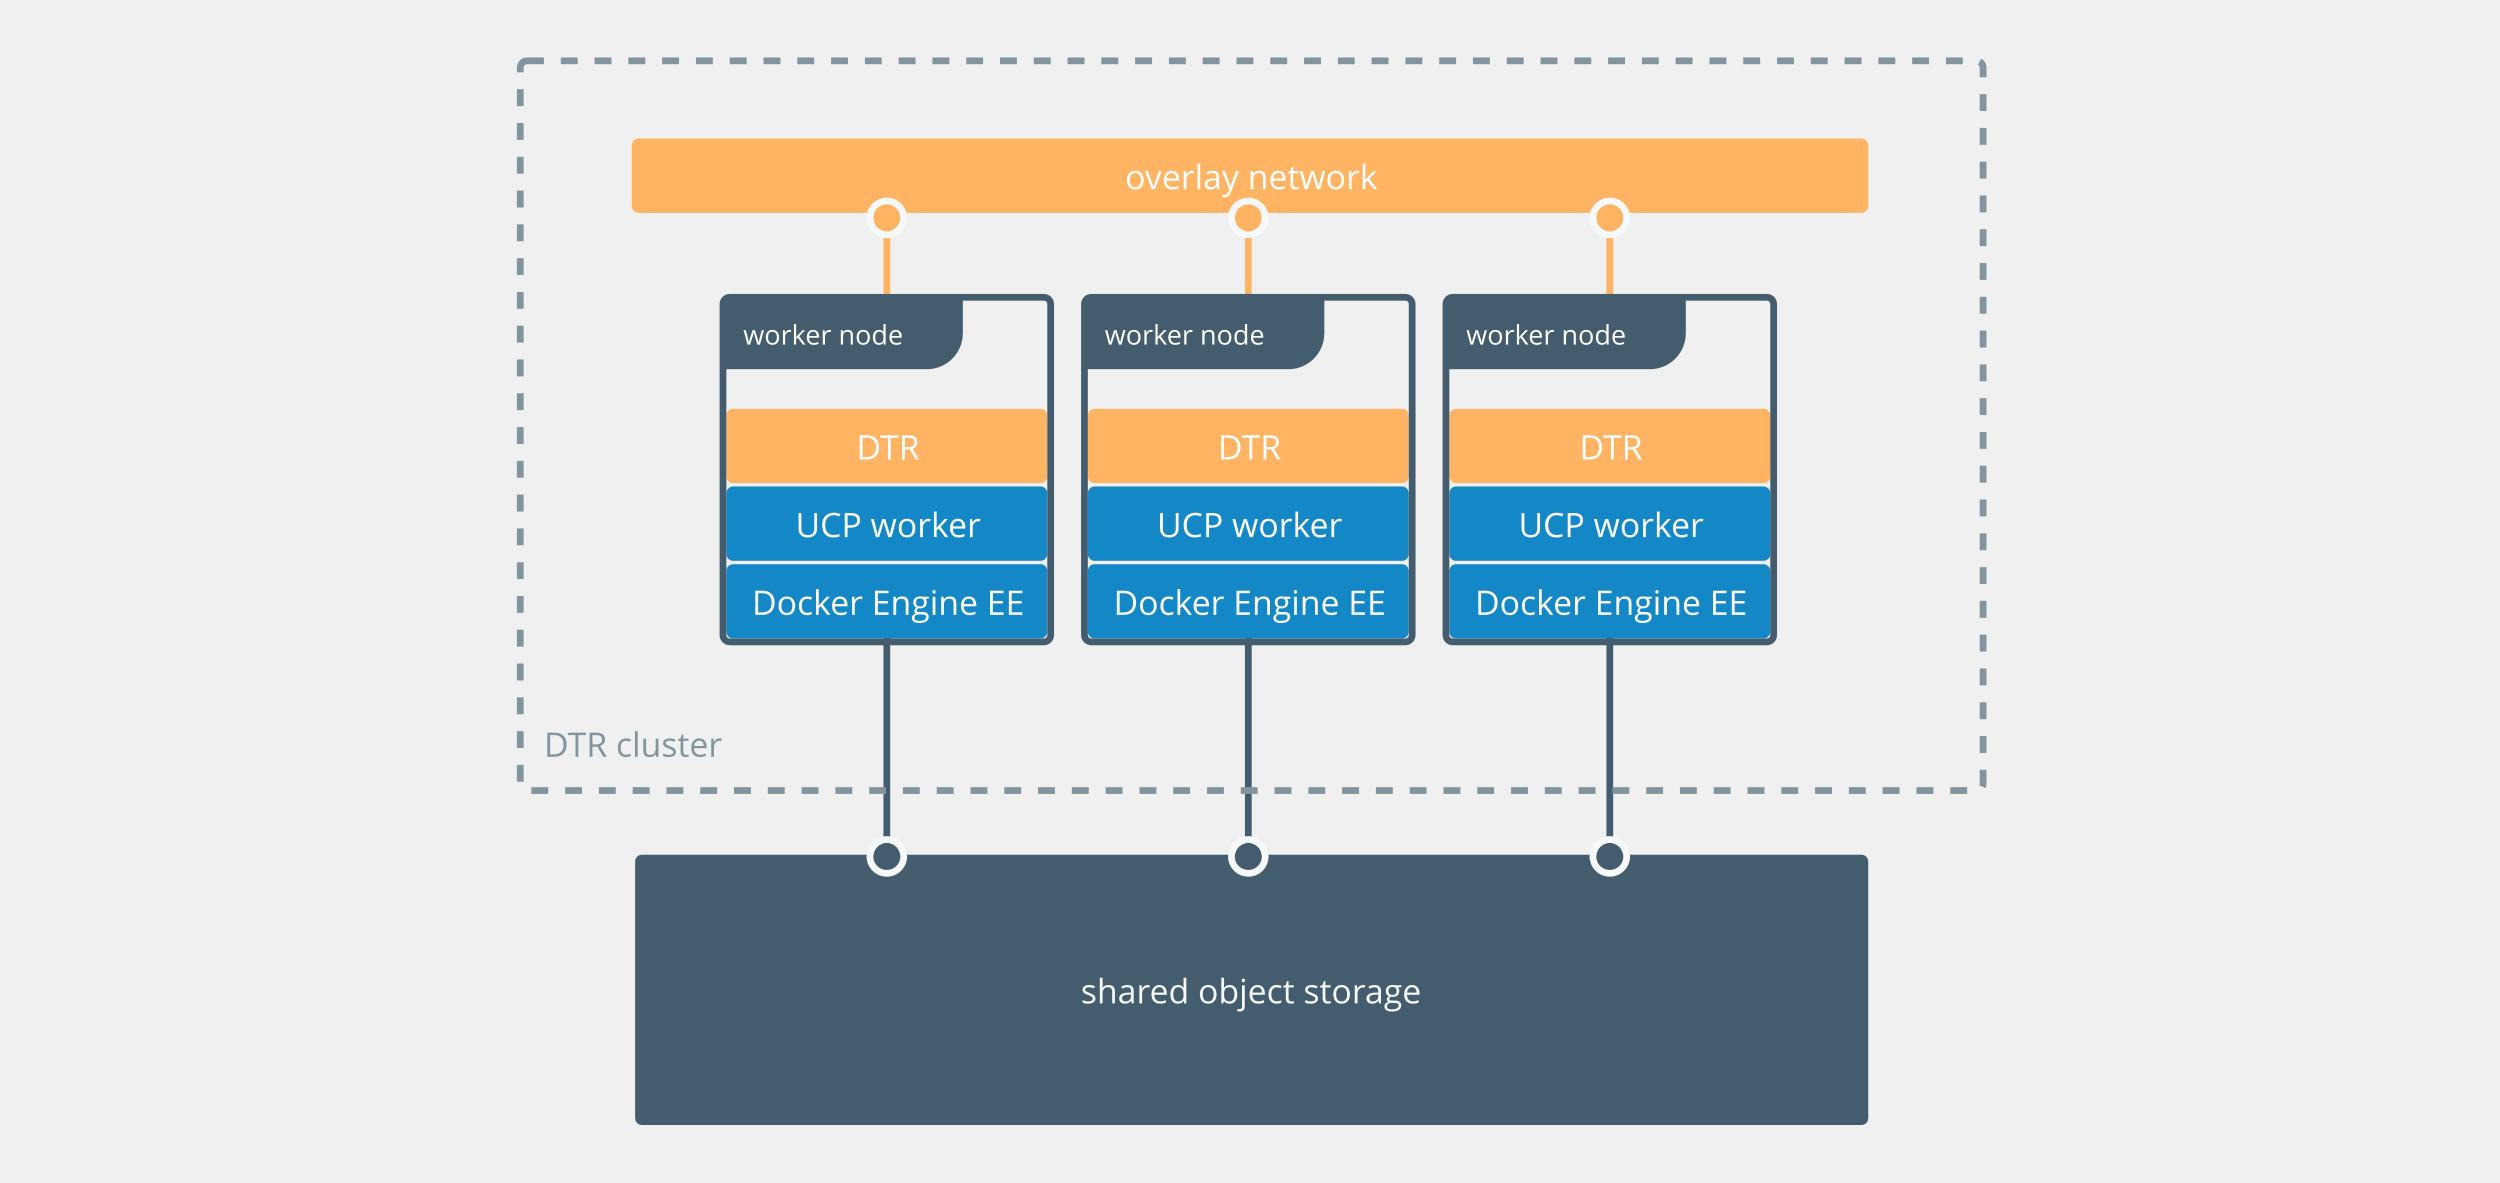
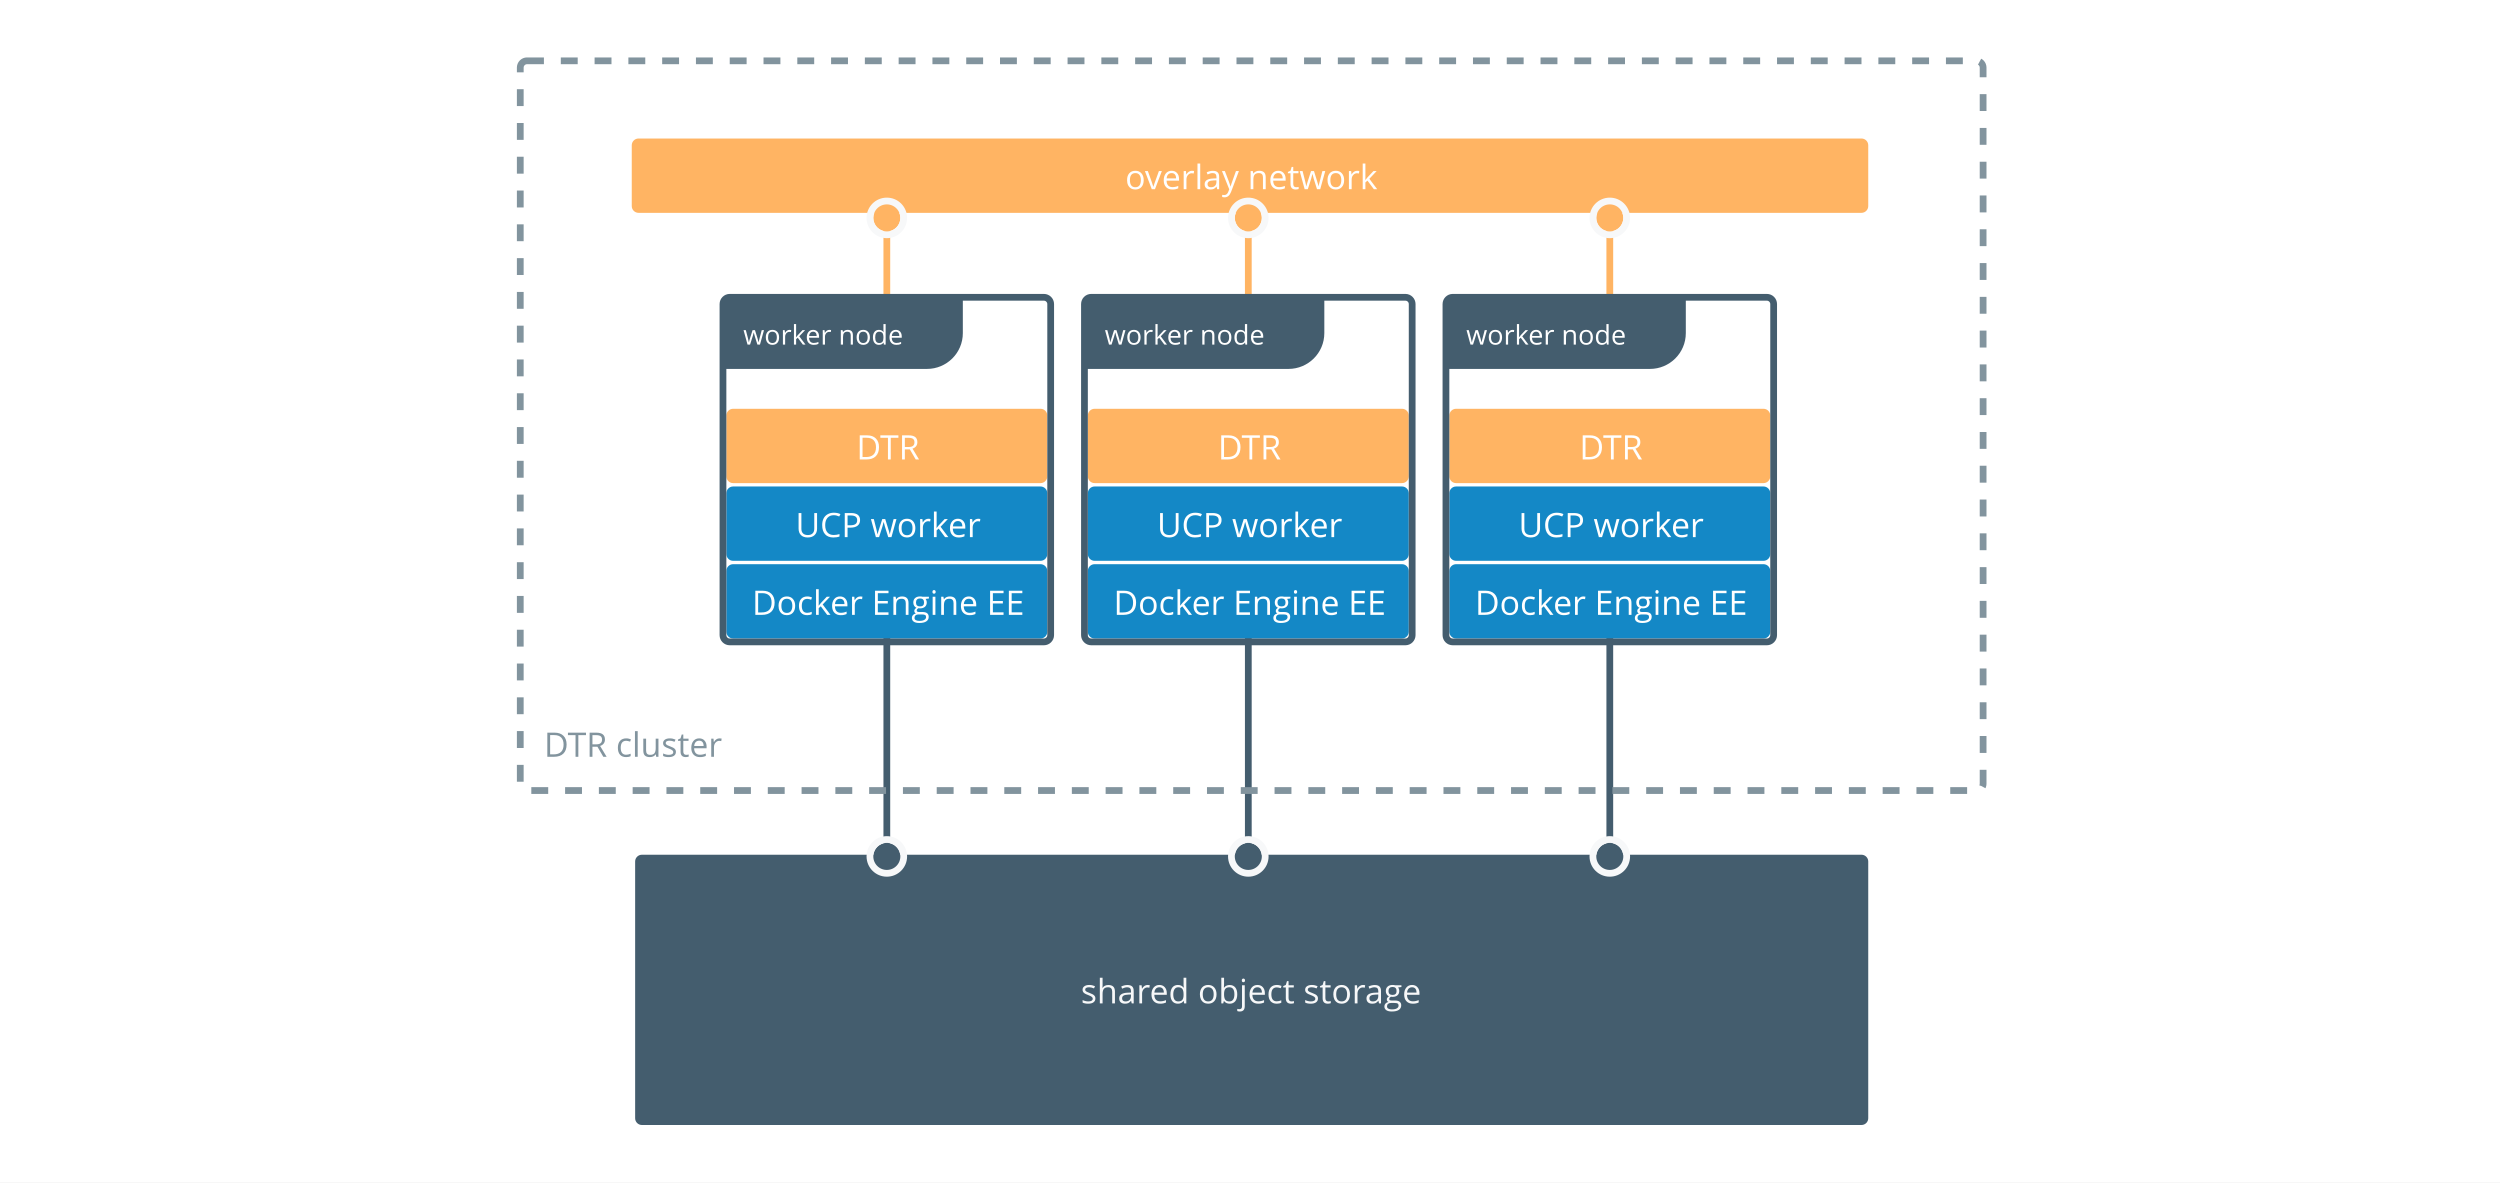
- <svg xmlns="http://www.w3.org/2000/svg" xmlns:xlink="http://www.w3.org/1999/xlink" width="740px" height="350px" viewBox="0 0 740 350" version="1.1">
-   <defs>
-     <circle id="path-1" cx="4" cy="4" r="4" />
-     <circle id="path-2" cx="4" cy="4" r="4" />
-     <circle id="path-3" cx="4" cy="4" r="4" />
-     <circle id="path-4" cx="31" cy="4" r="4" />
-     <circle id="path-5" cx="31" cy="4" r="4" />
-     <circle id="path-6" cx="31" cy="4" r="4" />
-   </defs>
-   <g id="dtr-diagrams" stroke="none" stroke-width="1" fill="none" fill-rule="evenodd">
+ <svg xmlns="http://www.w3.org/2000/svg" version="1.1" id="Layer_1" x="0px" y="0px" viewBox="0 0 740 350" style="enable-background:new 0 0 740 350;" xml:space="preserve">
+   <style type="text/css">
+ 	.st0{fill:#FFFFFF;}
+ 	.st1{fill-rule:evenodd;clip-rule:evenodd;fill:#445D6E;}
+ 	.st2{fill:#F7F8F9;}
+ 	.st3{font-family:'OpenSans';}
+ 	.st4{font-size:10px;}
+ 	.st5{fill:#82949E;}
+ 	.st6{fill:none;stroke:#445D6E;stroke-width:2;stroke-linecap:round;stroke-linejoin:round;}
+ 	.st7{fill:none;stroke:#F7F8F9;stroke-width:2;}
+ 	.st8{fill-rule:evenodd;clip-rule:evenodd;fill:#FFB463;}
+ 	.st9{fill:none;stroke:#FFB463;stroke-width:2;stroke-linecap:round;stroke-linejoin:round;}
+ 	.st10{font-size:8px;}
+ 	.st11{fill-rule:evenodd;clip-rule:evenodd;fill:#1488C6;}
+ 	.st12{fill:none;stroke:#445D6E;stroke-width:2;}
+ 	.st13{fill:none;stroke:#82949E;stroke-width:2;stroke-dasharray:5,5,5,5;}
+ </style>
+   <rect class="st0" width="740" height="350" />
+   <g id="dtr-diagrams">
    <g id="configure-external-storage-1">
-       <g id="group" transform="translate(154, 18)">
+       <g transform="translate(154, 18)">
        <g id="object-storage" transform="translate(34, 235)">
-           <rect id="node-border" fill="#445D6E" x="0" y="0" width="365" height="80" rx="2" />
-           <text font-family="OpenSans, Open Sans" font-size="10" font-weight="normal" fill="#F7F8F9">
-             <tspan x="131.921" y="44">shared object storage</tspan>
-           </text>
+           <path id="node-border" class="st1" d="M2,0h361c1.1,0,2,0.9,2,2v76c0,1.1-0.9,2-2,2H2c-1.1,0-2-0.9-2-2V2C0,0.9,0.9,0,2,0z" />
+           <text transform="matrix(1 0 0 1 131.9214 44)" class="st2 st3 st4">shared object storage</text>
        </g>
-         <g id="dtr">
-           <text id="DTR-cluster" font-family="OpenSans-Semibold, Open Sans" font-size="10" font-weight="500" fill="#82949E">
-             <tspan x="7.025" y="206.01">DTR cluster</tspan>
-           </text>
+         <g>
+           <text transform="matrix(1 0 0 1 7.025 206.0095)" class="st5 st3 st4">DTR cluster</text>
          <g id="arrows-copy" transform="translate(104, 166)">
            <g id="arrow-copy-2" transform="translate(218.5, 37) rotate(-90) translate(-218.5, -37) translate(182, 33)">
-               <path d="M2,4 L73,4" id="Line" stroke="#445D6E" stroke-width="2" stroke-linecap="round" stroke-linejoin="round" />
+               <path id="Line" class="st6" d="M2,4h71" />
              <g id="Oval">
-                 <use fill="#445D6E" fill-rule="evenodd" xlink:href="#path-1" />
-                 <circle stroke="#F7F8F9" stroke-width="2" cx="4" cy="4" r="5" />
+                 <g>
+                   <circle id="path-1" class="st1" cx="4" cy="4" r="4" />
+                 </g>
+                 <circle class="st7" cx="4" cy="4" r="5" />
              </g>
            </g>
            <g id="arrow-copy-3" transform="translate(111.5, 37) rotate(-90) translate(-111.5, -37) translate(75, 33)">
-               <path d="M2,4 L73,4" id="Line" stroke="#445D6E" stroke-width="2" stroke-linecap="round" stroke-linejoin="round" />
-               <g id="Oval">
-                 <use fill="#445D6E" fill-rule="evenodd" xlink:href="#path-2" />
-                 <circle stroke="#F7F8F9" stroke-width="2" cx="4" cy="4" r="5" />
+               <path class="st6" d="M2,4h71" />
+               <g>
+                 <g>
+                   <circle id="path-2" class="st1" cx="4" cy="4" r="4" />
+                 </g>
+                 <circle class="st7" cx="4" cy="4" r="5" />
              </g>
            </g>
            <g id="arrow-copy-4" transform="translate(4.5, 37) rotate(-90) translate(-4.5, -37) translate(-32, 33)">
-               <path d="M2,4 L73,4" id="Line" stroke="#445D6E" stroke-width="2" stroke-linecap="round" stroke-linejoin="round" />
-               <g id="Oval">
-                 <use fill="#445D6E" fill-rule="evenodd" xlink:href="#path-3" />
-                 <circle stroke="#F7F8F9" stroke-width="2" cx="4" cy="4" r="5" />
+               <path class="st6" d="M2,4h71" />
+               <g>
+                 <g>
+                   <circle id="path-3" class="st1" cx="4" cy="4" r="4" />
+                 </g>
+                 <circle class="st7" cx="4" cy="4" r="5" />
              </g>
            </g>
          </g>
          <g id="network" transform="translate(33, 23)">
-             <rect id="Rectangle-138" fill="#FFB463" x="0" y="0" width="366" height="22" rx="2" />
-             <text id="overlay-network" font-family="OpenSans, Open Sans" font-size="10" font-weight="normal" fill="#FFFFFF">
-               <tspan x="146.051" y="15">overlay network</tspan>
-             </text>
+             <path id="Rectangle-138" class="st8" d="M2,0h362c1.1,0,2,0.9,2,2v18c0,1.1-0.9,2-2,2H2c-1.1,0-2-0.9-2-2V2C0,0.9,0.9,0,2,0z" />
+             <text transform="matrix(1 0 0 1 146.0513 15)" class="st0 st3 st4">overlay network</text>
          </g>
          <g id="arrows" transform="translate(104, 42)">
-             <g id="arrow-copy-2" transform="translate(218.5, 18) rotate(-90) translate(-218.5, -18) translate(201, 14)">
-               <path d="M0,4 L31,4" id="Line" stroke="#FFB463" stroke-width="2" stroke-linecap="round" stroke-linejoin="round" />
-               <g id="Oval">
-                 <use fill="#FFB463" fill-rule="evenodd" xlink:href="#path-4" />
-                 <circle stroke="#F7F8F9" stroke-width="2" cx="31" cy="4" r="5" />
+             <g transform="translate(218.5, 18) rotate(-90) translate(-218.5, -18) translate(201, 14)">
+               <path class="st9" d="M0,4h31" />
+               <g>
+                 <g>
+                   <circle id="path-4" class="st8" cx="31" cy="4" r="4" />
+                 </g>
+                 <circle class="st7" cx="31" cy="4" r="5" />
              </g>
            </g>
-             <g id="arrow-copy-3" transform="translate(111.5, 18) rotate(-90) translate(-111.5, -18) translate(94, 14)">
-               <path d="M0,4 L31,4" id="Line" stroke="#FFB463" stroke-width="2" stroke-linecap="round" stroke-linejoin="round" />
-               <g id="Oval">
-                 <use fill="#FFB463" fill-rule="evenodd" xlink:href="#path-5" />
-                 <circle stroke="#F7F8F9" stroke-width="2" cx="31" cy="4" r="5" />
+             <g transform="translate(111.5, 18) rotate(-90) translate(-111.5, -18) translate(94, 14)">
+               <path class="st9" d="M0,4h31" />
+               <g>
+                 <g>
+                   <circle id="path-5" class="st8" cx="31" cy="4" r="4" />
+                 </g>
+                 <circle class="st7" cx="31" cy="4" r="5" />
              </g>
            </g>
-             <g id="arrow-copy-4" transform="translate(4.5, 18) rotate(-90) translate(-4.5, -18) translate(-13, 14)">
-               <path d="M0,4 L31,4" id="Line" stroke="#FFB463" stroke-width="2" stroke-linecap="round" stroke-linejoin="round" />
-               <g id="Oval">
-                 <use fill="#FFB463" fill-rule="evenodd" xlink:href="#path-6" />
-                 <circle stroke="#F7F8F9" stroke-width="2" cx="31" cy="4" r="5" />
+             <g transform="translate(4.5, 18) rotate(-90) translate(-4.5, -18) translate(-13, 14)">
+               <path class="st9" d="M0,4h31" />
+               <g>
+                 <g>
+                   <circle id="path-6" class="st8" cx="31" cy="4" r="4" />
+                 </g>
+                 <circle class="st7" cx="31" cy="4" r="5" />
              </g>
            </g>
          </g>
          <g id="nodes" transform="translate(60, 70)">
            <g id="node-3" transform="translate(214, 0)">
              <g id="node">
                <g id="node-label">
-                   <path d="M0,2.003 C0,0.897 0.898,0 1.992,0 L71,0 L71,10.645 C71,16.524 66.231,21.29 60.351,21.29 L0,21.29 L0,2.003 Z" id="Rectangle-127" fill="#445D6E" />
-                   <text id="worker-node" font-family="OpenSans, Open Sans" font-size="8" font-weight="normal" fill="#FFFFFF">
-                     <tspan x="6" y="14">worker node</tspan>
-                   </text>
+                   <path id="Rectangle-127" class="st1" d="M0,2c0-1.1,0.9-2,2-2h69v10.6c0,5.9-4.8,10.6-10.6,10.6H0V2z" />
+                   <text transform="matrix(1 0 0 1 6 14)" class="st0 st3 st10">worker node</text>
                </g>
              </g>
              <g id="engine" transform="translate(1, 79)">
-                 <rect id="Rectangle-138" fill="#1488C6" x="0" y="0" width="95" height="22" rx="2" />
-                 <text id="Docker-Engine-EE" font-family="OpenSans, Open Sans" font-size="10" font-weight="normal" fill="#FFFFFF">
-                   <tspan x="7.597" y="15">Docker Engine EE</tspan>
-                 </text>
+                 <path class="st11" d="M2,0h91c1.1,0,2,0.9,2,2v18c0,1.1-0.9,2-2,2H2c-1.1,0-2-0.9-2-2V2C0,0.9,0.9,0,2,0z" />
+                 <text transform="matrix(1 0 0 1 7.5972 15)" class="st0 st3 st4">Docker Engine EE</text>
              </g>
              <g id="ucp" transform="translate(1, 56)">
-                 <rect id="Rectangle-138" fill="#1488C6" x="0" y="0" width="95" height="22" rx="2" />
-                 <text id="UCP-worker" font-family="OpenSans, Open Sans" font-size="10" font-weight="normal" fill="#FFFFFF">
-                   <tspan x="20.476" y="15">UCP worker</tspan>
-                 </text>
+                 <path class="st11" d="M2,0h91c1.1,0,2,0.9,2,2v18c0,1.1-0.9,2-2,2H2c-1.1,0-2-0.9-2-2V2C0,0.9,0.9,0,2,0z" />
+                 <text transform="matrix(1 0 0 1 20.4756 15)" class="st0 st3 st4">UCP worker</text>
              </g>
              <g id="dtr" transform="translate(1, 33)">
-                 <rect id="Rectangle-138" fill="#FFB463" x="0" y="0" width="95" height="22" rx="2" />
-                 <text id="DTR" font-family="OpenSans, Open Sans" font-size="10" font-weight="normal" fill="#FFFFFF">
-                   <tspan x="38.498" y="15">DTR</tspan>
-                 </text>
+                 <path class="st8" d="M2,0h91c1.1,0,2,0.9,2,2v18c0,1.1-0.9,2-2,2H2c-1.1,0-2-0.9-2-2V2C0,0.9,0.9,0,2,0z" />
+                 <text transform="matrix(1 0 0 1 38.498 15)" class="st0 st3 st4">DTR</text>
              </g>
-               <rect id="node-border" stroke="#445D6E" stroke-width="2" x="0" y="0" width="97" height="102" rx="2" />
+               <path class="st12" d="M2,0h93c1.1,0,2,0.9,2,2v98c0,1.1-0.9,2-2,2H2c-1.1,0-2-0.9-2-2V2C0,0.9,0.9,0,2,0z" />
            </g>
            <g id="node-2" transform="translate(107, 0)">
-               <g id="node">
-                 <g id="node-label">
-                   <path d="M0,2.003 C0,0.897 0.898,0 1.992,0 L71,0 L71,10.645 C71,16.524 66.231,21.29 60.351,21.29 L0,21.29 L0,2.003 Z" id="Rectangle-127" fill="#445D6E" />
-                   <text id="worker-node" font-family="OpenSans, Open Sans" font-size="8" font-weight="normal" fill="#FFFFFF">
-                     <tspan x="6" y="14">worker node</tspan>
-                   </text>
+               <g>
+                 <g>
+                   <path class="st1" d="M0,2c0-1.1,0.9-2,2-2h69v10.6c0,5.9-4.8,10.6-10.6,10.6H0V2z" />
+                   <text transform="matrix(1 0 0 1 6 14)" class="st0 st3 st10">worker node</text>
                </g>
              </g>
-               <g id="engine" transform="translate(1, 79)">
-                 <rect id="Rectangle-138" fill="#1488C6" x="0" y="0" width="95" height="22" rx="2" />
-                 <text id="Docker-Engine-EE" font-family="OpenSans, Open Sans" font-size="10" font-weight="normal" fill="#FFFFFF">
-                   <tspan x="7.597" y="15">Docker Engine EE</tspan>
-                 </text>
+               <g transform="translate(1, 79)">
+                 <path class="st11" d="M2,0h91c1.1,0,2,0.9,2,2v18c0,1.1-0.9,2-2,2H2c-1.1,0-2-0.9-2-2V2C0,0.9,0.9,0,2,0z" />
+                 <text transform="matrix(1 0 0 1 7.5972 15)" class="st0 st3 st4">Docker Engine EE</text>
              </g>
-               <g id="ucp" transform="translate(1, 56)">
-                 <rect id="Rectangle-138" fill="#1488C6" x="0" y="0" width="95" height="22" rx="2" />
-                 <text id="UCP-worker" font-family="OpenSans, Open Sans" font-size="10" font-weight="normal" fill="#FFFFFF">
-                   <tspan x="20.476" y="15">UCP worker</tspan>
-                 </text>
+               <g transform="translate(1, 56)">
+                 <path class="st11" d="M2,0h91c1.1,0,2,0.9,2,2v18c0,1.1-0.9,2-2,2H2c-1.1,0-2-0.9-2-2V2C0,0.9,0.9,0,2,0z" />
+                 <text transform="matrix(1 0 0 1 20.4756 15)" class="st0 st3 st4">UCP worker</text>
              </g>
-               <g id="dtr" transform="translate(1, 33)">
-                 <rect id="Rectangle-138" fill="#FFB463" x="0" y="0" width="95" height="22" rx="2" />
-                 <text id="DTR" font-family="OpenSans, Open Sans" font-size="10" font-weight="normal" fill="#FFFFFF">
-                   <tspan x="38.498" y="15">DTR</tspan>
-                 </text>
+               <g transform="translate(1, 33)">
+                 <path class="st8" d="M2,0h91c1.1,0,2,0.9,2,2v18c0,1.1-0.9,2-2,2H2c-1.1,0-2-0.9-2-2V2C0,0.9,0.9,0,2,0z" />
+                 <text transform="matrix(1 0 0 1 38.498 15)" class="st0 st3 st4">DTR</text>
              </g>
-               <rect id="node-border" stroke="#445D6E" stroke-width="2" x="0" y="0" width="97" height="102" rx="2" />
+               <path class="st12" d="M2,0h93c1.1,0,2,0.9,2,2v98c0,1.1-0.9,2-2,2H2c-1.1,0-2-0.9-2-2V2C0,0.9,0.9,0,2,0z" />
            </g>
            <g id="node-1">
-               <g id="node">
-                 <g id="node-label">
-                   <path d="M0,2.003 C0,0.897 0.898,0 1.992,0 L71,0 L71,10.645 C71,16.524 66.231,21.29 60.351,21.29 L0,21.29 L0,2.003 Z" id="Rectangle-127" fill="#445D6E" />
-                   <text id="worker-node" font-family="OpenSans, Open Sans" font-size="8" font-weight="normal" fill="#FFFFFF">
-                     <tspan x="6" y="14">worker node</tspan>
-                   </text>
+               <g>
+                 <g>
+                   <path class="st1" d="M0,2c0-1.1,0.9-2,2-2h69v10.6c0,5.9-4.8,10.6-10.6,10.6H0V2z" />
+                   <text transform="matrix(1 0 0 1 6 14)" class="st0 st3 st10">worker node</text>
                </g>
              </g>
-               <g id="engine" transform="translate(1, 79)">
-                 <rect id="Rectangle-138" fill="#1488C6" x="0" y="0" width="95" height="22" rx="2" />
-                 <text id="Docker-Engine-EE" font-family="OpenSans, Open Sans" font-size="10" font-weight="normal" fill="#FFFFFF">
-                   <tspan x="7.597" y="15">Docker Engine EE</tspan>
-                 </text>
+               <g transform="translate(1, 79)">
+                 <path class="st11" d="M2,0h91c1.1,0,2,0.9,2,2v18c0,1.1-0.9,2-2,2H2c-1.1,0-2-0.9-2-2V2C0,0.9,0.9,0,2,0z" />
+                 <text transform="matrix(1 0 0 1 7.5972 15)" class="st0 st3 st4">Docker Engine EE</text>
              </g>
-               <g id="ucp" transform="translate(1, 56)">
-                 <rect id="Rectangle-138" fill="#1488C6" x="0" y="0" width="95" height="22" rx="2" />
-                 <text id="UCP-worker" font-family="OpenSans, Open Sans" font-size="10" font-weight="normal" fill="#FFFFFF">
-                   <tspan x="20.476" y="15">UCP worker</tspan>
-                 </text>
+               <g transform="translate(1, 56)">
+                 <path class="st11" d="M2,0h91c1.1,0,2,0.9,2,2v18c0,1.1-0.9,2-2,2H2c-1.1,0-2-0.9-2-2V2C0,0.9,0.9,0,2,0z" />
+                 <text transform="matrix(1 0 0 1 20.4756 15)" class="st0 st3 st4">UCP worker</text>
              </g>
-               <g id="dtr" transform="translate(1, 33)">
-                 <rect id="Rectangle-138" fill="#FFB463" x="0" y="0" width="95" height="22" rx="2" />
-                 <text id="DTR" font-family="OpenSans, Open Sans" font-size="10" font-weight="normal" fill="#FFFFFF">
-                   <tspan x="38.498" y="15">DTR</tspan>
-                 </text>
+               <g transform="translate(1, 33)">
+                 <path class="st8" d="M2,0h91c1.1,0,2,0.9,2,2v18c0,1.1-0.9,2-2,2H2c-1.1,0-2-0.9-2-2V2C0,0.9,0.9,0,2,0z" />
+                 <text transform="matrix(1 0 0 1 38.498 15)" class="st0 st3 st4">DTR</text>
              </g>
-               <rect id="node-border" stroke="#445D6E" stroke-width="2" x="0" y="0" width="97" height="102" rx="2" />
+               <path class="st12" d="M2,0h93c1.1,0,2,0.9,2,2v98c0,1.1-0.9,2-2,2H2c-1.1,0-2-0.9-2-2V2C0,0.9,0.9,0,2,0z" />
            </g>
          </g>
-           <rect id="group" stroke="#82949E" stroke-width="2" stroke-dasharray="5,5,5,5" x="0" y="0" width="433" height="216" rx="2" />
+           <path id="group" class="st13" d="M2,0h429c1.1,0,2,0.9,2,2v212c0,1.1-0.9,2-2,2H2c-1.1,0-2-0.9-2-2V2C0,0.9,0.9,0,2,0z" />
        </g>
      </g>
    </g>
  </g>
</svg>
